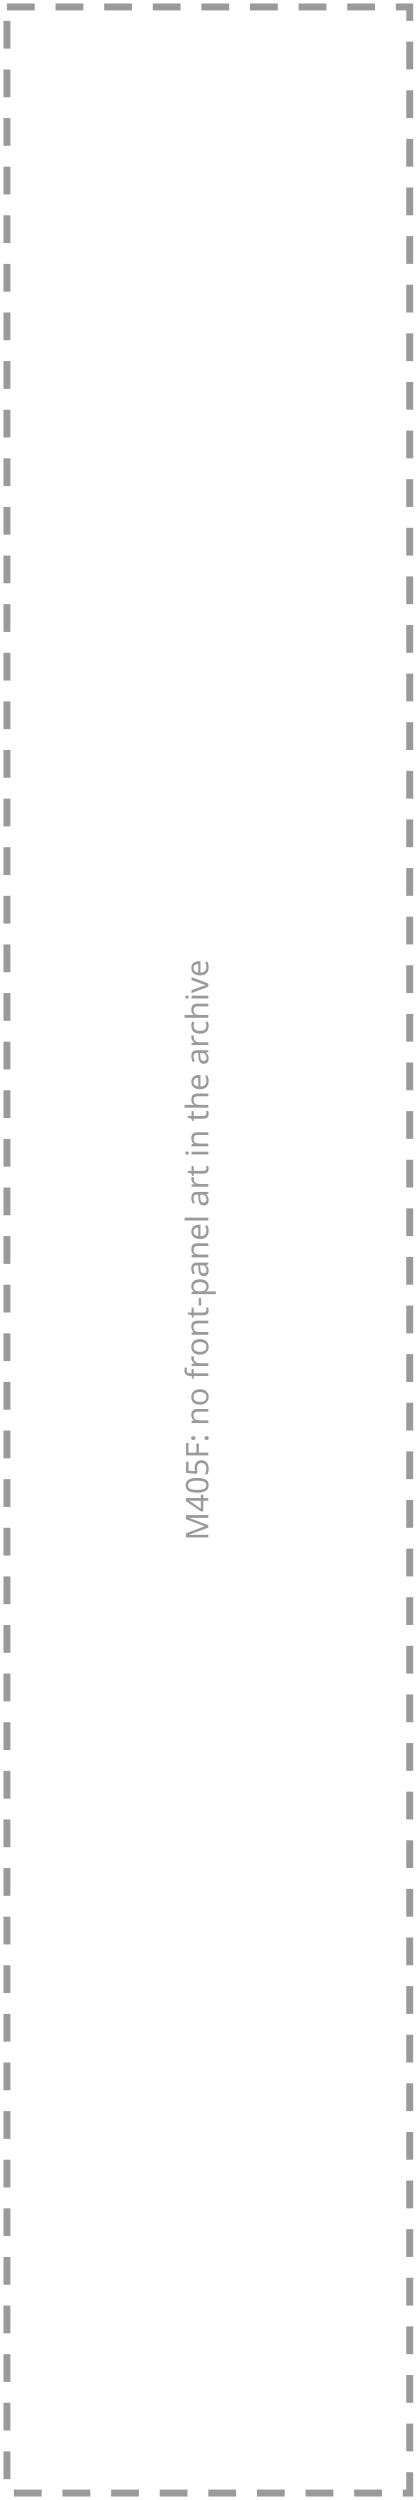
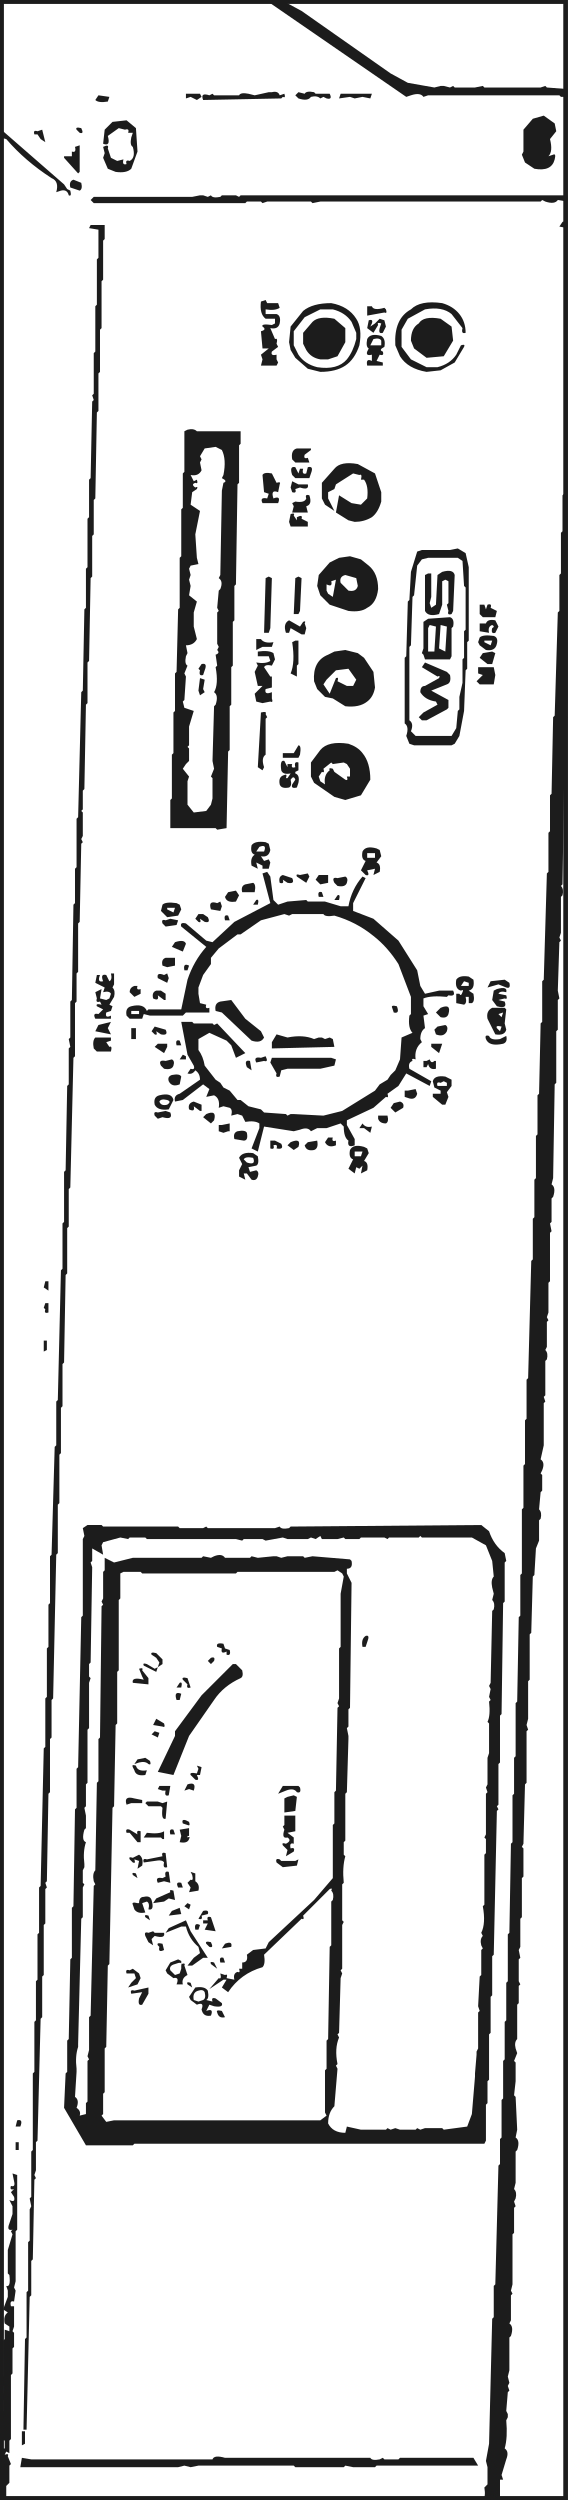
- <svg xmlns="http://www.w3.org/2000/svg" viewBox="0 0 120 720" data-from="none" data-kind="none">
-   <rect class="outline" x="2" y="2" width="116" height="716" fill="none" stroke="#9a9a9a" stroke-width="2" stroke-dasharray="8 6" />
-   <text x="60.0" y="360.0" fill="#9a9a9a" font-family="sans-serif" font-size="9" text-anchor="middle" transform="rotate(-90 60.0 360.0)">M405F: no front-panel art in the archive</text>
+ <svg xmlns="http://www.w3.org/2000/svg" viewBox="0 0 363 1600" data-from="Modules/METER/M405F/PHOTOS/1984 - M405F - 019.jpg" data-kind="photo">
+   <g transform="translate(0 1600) rotate(-90)">
+     <rect class="outline" x="1" y="1" width="1598" height="361" fill="none" stroke="#1c1c1c" stroke-width="3" />
+     <path class="line" fill="#1c1c1c" d="M0 0L33 0L33 3L38 3L39 0L56 0L57 2L64 2Q63 -2 68 0L68 2L73 2Q72 -1 75 0L76 2L76 0Q79 -1 79 2L102 2L103 3L109 3L108 6L111 6L113 3Q118 2 120 5L122 2L130 5L134 5L137 4Q136 7 144 6L145 5L160 5L170 8L172 7L173 8Q172 4 177 6L183 8L188 8L192 6Q190 10 194 9L197 7L199 9Q198 6 201 7Q200 10 204 9L209 8L208 11L173 11L172 10L140 10L136 9L134 10L127 9Q128 6 124 7L124 9L111 9L108 8L107 9L98 9L97 8L81 8L80 7L39 7L38 6L30 6L31 4L29 3Q30 6 28 5L23 7L22 6L11 6L9 4L0 4L0 0ZM1512 0L1516 0L1516 2L1482 41L1479 43L1478 45Q1474 46 1475 44Q1479 43 1478 39L1477 36Q1484 38 1486 33Q1497 16 1511 4L1512 0ZM224 10L229 10L229 12L224 12L224 10ZM239 10L243 11Q244 15 239 13L239 10ZM21 13L27 14L26 20L26 136Q29 137 27 144L27 146L27 237Q25 238 26 243L27 245L26 246L26 255L27 256L27 303L22 306L22 241L21 240L21 226L22 221L21 220L21 200L21 198L21 189L22 188L22 127L21 122L22 118L21 114L21 112L21 13ZM35 14L44 14L44 16L36 16L35 14ZM45 15L103 16L104 17L133 17L134 18L165 18L166 19L186 19L188 20L193 19L194 20L223 20L224 21L273 21L274 22L306 22L307 23L332 23L333 24L362 24L363 25L392 25L393 26L481 28L482 29L513 29L514 30L545 30L546 31L573 31L574 32L604 32L605 33L674 35L675 36L703 36L704 37L787 39L788 40L817 40L818 41L850 41L851 42L905 43L906 44L929 44L930 45L935 44L936 45L959 45L960 46L1021 47L1022 48L1044 48L1045 49L1076 49L1077 50L1157 52L1158 53L1210 54L1211 55L1236 55L1237 56L1268 56L1269 57L1293 57L1294 58L1343 59L1344 60L1347 59L1348 60L1374 60L1375 61L1404 61L1405 62L1434 62L1435 63L1453 63L1454 57L1456 58L1456 67L1447 67L1446 66L1421 66L1420 65L1390 65L1389 64L1362 64L1361 63L1337 63L1336 62L1281 61L1280 60L1258 60L1257 59L1231 59L1230 58L1177 57L1176 56L1150 56L1149 55L1095 54L1094 53L1082 53L1081 52L1080 53L1065 53L1063 52L1061 53L1060 52L1010 51L1009 50L978 50L977 49L959 49L958 48L924 48L923 47L840 45L839 44L815 44L814 43L785 43L784 42L728 41L727 40L700 40L699 39L670 39L669 38L638 38L637 37L606 37L605 36L513 34L512 33L488 33L487 32L453 32L452 31L396 30L395 29L392 30L391 29L369 29L368 28L336 28L335 27L309 27L308 26L230 24L229 23L211 23L208 22L206 23L205 22L154 21L153 20L131 20L130 19L45 17L45 15ZM1514 22Q1517 21 1516 24L1517 27L1509 29L1511 26L1514 24L1514 22ZM735 28L742 28L742 30L736 30L735 28ZM763 28L766 29L766 31L760 31Q759 28 762 29L763 28ZM776 28L780 29L780 31L774 31L776 28ZM251 41L273 42L274 43L294 43L295 44L346 45L347 46L379 46L380 47L442 48L443 49L468 49L469 50L565 52L566 53L615 53L617 54L622 53L624 56L624 65L623 66L623 114L622 115L622 130L623 132L622 133L622 176L623 179Q621 180 622 185L623 186L624 308L620 313Q611 316 606 323L601 324L600 323L575 323L574 322L503 321L502 320L472 320L471 319L445 319L444 318L442 319L441 318L349 316L348 315L323 315L322 314L299 314L298 313L269 313L268 312L254 312L253 311L230 311L228 310L228 86L227 85L227 55L251 41ZM258 48Q256 51 251 49Q249 52 246 51L247 55L254 55L255 56L281 56L282 57L284 56L288 57L309 57L310 58L393 60L394 61L396 60Q401 59 403 61L459 62L460 63L487 63L488 64L572 65L573 66L575 65L577 66L594 66L595 67L603 67L600 73L603 85L603 129L604 130L603 135L604 137Q606 142 603 144L603 160L604 161L603 165L604 175L604 177L603 180L604 184L604 194L603 195L604 200L602 224L601 225Q596 226 596 222L593 222L587 225L507 224L506 223L495 223L494 222L489 223L487 223L453 222L452 221L422 221L421 220L413 220L412 221Q405 219 395 220L394 219L371 219L370 220L368 219L340 219L339 218L337 219L334 218L299 217L298 216L296 217Q289 214 279 216L278 215L276 216L252 214Q248 210 241 210Q235 213 235 221L239 222L237 231L237 247L238 248L237 250L238 253L237 256L237 266L238 267L237 269L238 272L238 283L237 284L239 299L247 302L271 304L273 304L285 305L287 305L289 306L302 306L304 306L312 306L313 307L316 306L335 307L336 308L352 308L353 309L355 308Q359 307 361 309L363 308Q369 311 380 309L381 310L413 310L414 311L423 311L424 310L426 311L452 311L453 312L456 311L458 312L473 312L475 312L478 313L497 313L498 312Q502 314 511 313L512 314L514 313L519 314L521 313L523 314L569 315L570 316Q574 317 576 315L580 316L584 315Q589 314 591 316L601 315L611 311L616 302L616 280L616 278L616 270L617 269L616 268L616 249L615 248L616 246L616 231L615 230L615 221L616 220L615 216L615 206L617 205L615 202L616 199L615 197L615 186L615 184L616 181L614 170L615 168L615 156L614 155L615 151L615 94L616 93L616 83L615 82L616 77L613 66L611 65L605 66L609 59L601 59L600 58L597 59L536 58L535 57L527 57L526 58L523 57L494 57L493 56L459 56L458 55L444 55L443 54L438 55L430 55L429 54Q422 52 421 55Q415 53 407 54L405 54L403 53L395 53L394 54L392 53L373 53L372 52L292 50L290 50Q284 48 276 49L274 49L258 48ZM246 65L242 68L243 73L243 205L246 209L248 208L275 208L276 209L294 209L295 210L354 211L355 212L383 212L384 213Q388 214 390 212Q392 213 391 211L374 194Q371 195 372 193L349 169Q343 170 341 168Q337 154 325 146L328 142L333 145L333 143L327 134L334 140Q333 142 337 141L336 144Q337 146 334 145L333 150Q337 149 338 152Q337 154 340 153L340 155L344 155Q344 159 349 158L352 162L353 170L357 172L384 201L398 213L432 213L433 214L453 214L454 215L507 216L508 217L510 216L513 217L545 217L546 218L580 218L591 220L593 219L595 216L594 214L594 152L593 151L593 91L594 90L594 79L593 77L577 77L576 76L531 76L530 75L497 75L496 74L444 73L443 72L343 70L342 69L290 68L289 67L261 67L260 66L247 66L246 65ZM1499 41L1500 41L1500 46L1503 46Q1502 49 1506 48L1507 51L1490 51L1489 50L1499 41ZM1480 45Q1484 44 1485 47L1483 52Q1479 53 1478 51L1480 45ZM1517 49Q1519 48 1518 52Q1514 54 1515 51L1517 49ZM1472 58L1474 60L1474 123L1475 128L1475 130L1474 133L1475 135Q1473 136 1474 141L1475 142L1475 151L1474 153L1475 154L1475 177L1475 179L1475 363L1471 363L1472 357Q1469 355 1471 349L1472 347L1471 346L1471 205L1470 200L1471 199L1471 171L1470 168L1471 167L1471 158L1470 157L1470 60L1472 58ZM929 60Q934 59 936 61L936 71L934 71L933 68L930 70Q931 72 927 71L927 62L929 60ZM940 61L944 63L946 71L942 69L938 71L940 61ZM948 61Q952 59 951 63L954 66L956 62Q958 61 957 65L959 64Q958 61 961 62L965 61L967 65L961 64L960 68L961 70L964 71Q966 70 965 66L968 67L971 61L976 62L976 64Q971 62 972 66Q977 64 976 68L972 70Q973 72 977 71L977 73L970 73L968 72Q966 74 962 73L957 70L956 72L953 71L952 68Q948 67 950 71L948 71L948 61ZM1536 61L1539 63L1538 70L1535 69Q1534 63 1536 61ZM1499 66L1502 67L1506 66Q1508 70 1505 69L1499 71L1497 75L1498 79Q1494 78 1495 81Q1498 80 1497 83Q1499 87 1506 85Q1507 83 1512 84L1515 85L1515 82Q1518 83 1517 80L1518 76L1513 69Q1506 71 1508 66L1517 67L1522 72L1523 81L1518 87L1503 88L1492 84Q1489 81 1490 74L1492 69L1499 66ZM337 81Q340 80 339 83L340 85L337 89L334 90L330 88L328 82L331 84L334 87L337 86L337 81ZM427 81Q430 80 429 83L426 88Q429 87 428 90L421 90L421 88L427 83L427 81ZM445 81Q451 79 449 86L448 91L446 91L446 84L445 81ZM950 81Q955 80 956 84Q958 92 953 94L954 95L954 116L973 120Q985 124 994 132L1007 116Q1010 115 1009 119L998 132L997 136L1010 150L1022 173L1041 168L1042 171L1039 173L1024 175L1021 178L1023 184L1024 196L1023 197L1023 208L1020 218L1020 223Q1031 225 1039 232L1038 234L1022 226L1017 226L1012 239L998 255L979 267L969 269L964 272L966 281L966 290Q962 292 963 287L962 286Q963 276 961 271L956 271L951 274L950 271L942 272Q940 269 935 269L933 270Q929 265 922 266Q923 263 921 264Q920 261 916 262L908 276L905 275L913 260L905 255L900 248Q897 249 898 247L891 239L883 222L880 222L871 227L867 227Q865 222 870 223Q872 220 879 220L881 218L878 209L878 203L876 199Q879 197 877 192L876 188L879 169L863 165L865 161L878 166L881 166Q883 163 882 157L886 155L887 152L886 148Q890 149 891 147L892 143L891 140Q897 141 899 137L898 132L903 134L906 130L896 117L895 112Q899 111 900 115L909 128Q913 128 915 125Q912 123 913 120L916 122Q915 125 918 124L925 120L946 116L946 123L945 124L945 136L944 137L945 139L926 157L923 151L931 148L934 145L939 134L935 127L928 127Q924 130 918 131L909 138L907 141L904 143L902 147L896 152L896 154L892 159L890 167L888 169L887 183L886 184L887 186L887 188L886 207L889 219L902 240L906 243L909 248L912 250L915 253L922 256L936 257L939 264Q942 261 950 262L951 263L962 263L983 255Q994 248 1001 239Q1010 228 1014 214Q1013 208 1015 207L1015 187L1014 185L1015 182L1011 167L1002 154L1002 152L993 140L987 135L983 135L976 130L968 127L964 127L958 128L957 132Q954 131 955 134L952 134L952 119L950 117L950 96L951 92L948 91L948 83L950 81ZM951 84L951 89L953 89L953 84L951 84ZM410 83Q412 82 411 85L413 89Q411 92 406 91L404 88L409 89L410 86Q407 87 408 85L410 83ZM965 83Q968 83 969 86L969 88Q966 87 967 90L964 90L962 86L965 83ZM324 84Q327 83 326 86L328 95L324 95L317 91Q316 88 321 89L325 91L324 84ZM935 84L942 84L942 87L935 87L935 84ZM381 85Q383 84 382 88L382 89Q386 89 386 92Q387 96 384 97Q377 99 378 95Q382 96 383 94L382 91L376 93Q375 88 378 86L381 85ZM400 85Q402 84 401 87L398 88L400 85ZM469 85Q471 84 470 87Q466 88 467 94L464 93Q463 87 467 86L469 85ZM523 85Q527 84 525 92L527 91L532 89Q533 92 531 91L526 95L522 95L523 85ZM471 86L474 88L475 93L473 96Q470 97 471 95Q473 93 472 89L471 86ZM408 92Q411 91 410 94L412 104Q415 103 414 106L405 107Q404 104 408 105Q410 104 409 99L408 92ZM424 92L427 94Q426 102 428 105L423 105L423 104L424 103L424 92ZM534 92Q536 91 535 94L532 99L533 101L536 102L539 100L541 97Q543 96 542 100L538 104L535 104L533 101L530 100L534 92ZM361 93Q364 92 363 95L364 98L363 99L363 105Q359 106 361 99L359 97L355 98L357 95L361 93ZM373 93Q375 92 374 95L371 96L373 93ZM446 93L447 94L447 101L446 104L447 107L436 106Q435 103 443 104L444 103L444 95L446 93ZM490 97L492 99L491 102L488 101L490 97ZM940 97L943 99L941 106Q937 108 938 103L940 100Q937 101 938 99L940 97ZM382 98L385 100L389 109Q391 108 390 111L384 112L385 108L383 105L382 98ZM496 98L500 100L497 105Q494 106 495 104L496 98ZM961 98Q965 97 966 100L966 103L964 106L960 106L960 105L963 101Q959 102 961 98ZM886 99Q889 98 888 101L889 106L888 109Q883 111 885 104L884 101L886 99ZM893 99Q898 98 899 102Q901 110 896 111L890 108Q889 101 893 99ZM895 102Q892 103 893 107Q895 110 896 107Q897 103 895 102ZM930 99L932 101L932 107L930 107L926 105L930 99ZM355 101Q357 100 356 104L352 105Q350 101 354 102L355 101ZM395 101Q399 99 398 104L399 106Q403 105 402 108L395 109L396 105L395 101ZM455 101L457 102L457 109L451 108Q450 105 454 106L454 104L455 101ZM466 101L489 112L492 112L515 129L519 133L535 149L535 151L531 155Q527 156 526 154Q521 143 512 137L489 121L464 111L466 101ZM974 101Q978 100 976 105L977 107L974 108L971 107L974 101ZM918 103Q922 101 921 106L922 110Q921 112 918 111Q915 110 916 105L918 103ZM1017 103L1021 104Q1023 106 1022 113L1021 115L1018 116L1014 114L1013 107L1017 103ZM1018 107L1016 111L1019 112L1019 107L1018 107ZM982 104Q986 103 987 106L987 112L982 112L981 107L982 104ZM1009 104Q1012 103 1011 106L1012 109L1011 114L1008 113L1007 106L1009 104ZM339 106L344 109L346 114L345 116L343 116Q344 119 342 118L336 120Q334 116 330 117L330 113Q335 115 334 111L337 107L339 106ZM339 109L336 112L337 115L340 116L342 116Q345 117 343 112Q342 108 339 109ZM363 106L366 108L371 119L364 122L347 133L347 130L342 123L342 120L347 124L350 128L354 127Q359 121 367 119L367 116L363 106ZM374 108L377 110L379 115L375 116L374 108ZM908 108Q911 107 912 110Q913 115 911 116L906 115Q904 110 908 108ZM426 109Q430 108 429 111L426 112L426 109ZM1070 109L1088 109L1089 110L1117 110L1118 111L1144 111L1145 112L1169 112L1170 113L1210 114L1211 115L1243 115L1244 116L1274 116L1275 117L1297 117L1298 118L1324 118L1325 120Q1326 124 1324 126L1324 154L1316 154L1315 153L1291 153L1290 152L1226 151L1225 150L1203 150L1202 149L1174 149L1173 148L1149 148L1148 147L1120 147L1119 146L1070 145L1069 139L1070 138L1070 109ZM1108 117L1103 121L1100 120L1085 120L1080 124L1081 132L1085 135L1089 136L1102 136L1103 135L1108 137L1113 136L1148 137L1149 138Q1155 140 1157 137Q1162 140 1173 138L1174 139L1181 138Q1182 141 1184 139L1186 140L1188 139L1208 139L1209 140L1211 139L1222 140L1223 141Q1228 143 1230 140L1232 141L1286 142L1291 143Q1292 146 1294 142L1296 143Q1306 145 1312 142L1314 138L1313 131L1308 128L1306 129L1304 128L1299 129Q1295 127 1296 122L1292 124L1293 126Q1290 127 1291 125Q1290 122 1288 125Q1289 127 1287 126L1285 123L1277 122L1273 128L1258 125L1243 126L1239 127L1238 122L1236 121L1232 122L1229 121L1225 122L1219 121L1215 126L1208 124L1199 124L1191 126Q1187 124 1187 119L1182 120L1180 119Q1175 118 1174 120L1169 118L1167 119L1152 118L1151 117L1147 118L1145 124L1135 121L1123 121L1122 120L1121 121L1113 121L1111 119L1108 117ZM994 110L997 112Q999 118 996 119L991 117L994 110ZM512 113Q518 111 516 116L512 115L512 113ZM520 113L523 115Q524 117 520 116L520 113ZM931 113Q935 112 934 115L931 116L931 113ZM392 114Q396 112 395 116L392 117L392 114ZM421 115L425 116L429 115L430 121L425 121L425 120L424 120Q425 122 423 121Q420 120 421 115ZM922 115L925 117L924 119L922 119L922 115ZM433 117Q436 116 435 119L434 121Q431 122 432 120L433 117ZM525 117Q527 116 526 120L520 122Q519 119 522 120L525 117ZM380 118L382 120L381 122L378 121L380 118ZM454 118L458 120Q460 126 454 124L455 121L454 118ZM979 118Q984 117 982 121L979 120L979 118ZM1537 119L1540 119L1540 128L1538 129L1536 126L1538 122L1537 119ZM330 120Q332 119 331 122L328 123L330 120ZM395 120L397 122Q396 124 400 123L402 122L401 125L396 125Q394 128 390 127L389 121L392 122L395 120ZM322 121L328 125Q329 131 326 133Q321 134 320 132L319 136Q322 135 321 138L318 142Q315 143 316 137L317 134L313 132Q315 137 310 135Q309 130 314 129Q319 131 317 126L320 122L322 121ZM320 124L319 127L320 130Q321 132 325 131Q327 130 326 127Q325 123 320 124ZM890 121Q894 120 895 124L893 129L889 129L889 128L892 124Q888 125 890 121ZM464 122Q466 121 465 126L468 127L470 126L469 129L464 128L464 126Q460 128 461 125L464 122ZM365 125Q370 124 368 128L365 127L365 125ZM1012 125L1015 127L1015 130L1013 133Q1009 135 1010 131L1012 128Q1009 129 1010 127L1012 125ZM372 127L377 130Q378 134 375 133L374 129Q371 130 372 127ZM1158 127L1166 128L1165 131L1159 130L1157 131L1155 128L1158 127ZM1172 127L1175 129Q1176 133 1171 131L1168 130Q1167 127 1171 128L1172 127ZM369 130L371 130L371 133Q374 132 373 135L364 138L365 131L369 133L369 130ZM885 130L887 132Q890 139 883 137L881 135L885 130ZM1536 130Q1541 128 1539 134L1540 136L1539 137L1539 153Q1541 154 1540 159L1539 163L1541 172L1541 174Q1542 178 1539 179L1540 182Q1537 183 1538 181L1537 180L1536 130ZM356 132Q358 131 357 135Q353 137 354 134L356 132ZM537 133L539 135Q540 138 537 137L535 135L537 133ZM343 135Q345 134 344 137L340 139L343 135ZM1018 135Q1024 133 1022 139L1023 141L1020 142L1017 141L1018 135ZM953 138Q958 137 959 141L960 148L948 157L940 167L936 169Q932 167 934 161L952 142L953 138ZM312 139Q314 138 313 142L309 144Q308 140 312 139ZM546 139Q549 138 548 143L545 144L544 147Q540 148 541 145L543 145Q541 141 545 142L546 139ZM876 140L880 140L880 142L881 147L876 147L876 146L875 143L876 140ZM344 141Q348 140 347 143L344 144L344 141ZM353 142L356 144Q358 149 354 148L353 142ZM1011 144Q1015 143 1014 146L1011 147L1011 144ZM1026 144L1029 146L1030 151L1027 153L1023 151Q1022 145 1026 144ZM871 150Q875 149 876 152Q877 157 875 158Q870 159 870 156L871 150ZM847 153L851 153L855 155L859 153Q863 155 862 162L860 165Q855 166 854 164L853 159L850 160L851 164Q850 166 847 165Q844 164 845 161L849 158L849 156L845 157L847 153ZM858 156L856 158Q854 164 859 162Q860 157 858 156ZM1029 155Q1033 154 1034 157L1035 162Q1034 164 1029 163L1029 155ZM917 158Q922 156 921 160L915 161L917 158ZM1046 161Q1051 160 1053 163Q1054 160 1059 161Q1062 163 1061 170L1060 172L1056 173Q1051 172 1052 167L1049 169L1050 172L1048 173L1044 172L1044 168L1046 168L1048 164L1044 165L1046 161ZM1055 164L1055 169Q1060 171 1058 166L1055 164ZM1021 162L1024 164Q1025 166 1021 165L1021 162ZM1156 163L1159 166L1161 168L1161 165L1170 163L1174 165L1176 164Q1175 170 1177 173L1180 172L1180 165L1183 165Q1184 172 1182 175L1178 176L1174 174Q1175 170 1173 169L1167 173L1167 174L1160 174L1159 170Q1155 169 1157 174L1155 174L1153 174Q1150 175 1151 173L1150 168L1151 164L1156 163ZM920 164Q924 162 923 167L924 170Q920 172 921 169L920 164ZM1184 164L1191 164L1191 167Q1188 169 1189 175L1186 174L1186 168L1184 164ZM1109 165L1144 167Q1145 171 1143 170L1141 171L1140 170L1117 170Q1115 167 1109 169L1107 168L1109 165ZM1366 167L1370 168L1373 167L1377 172L1377 168L1388 167Q1389 171 1391 168Q1393 167 1392 174L1393 176L1396 176L1396 170Q1399 166 1407 167L1408 170L1406 171L1406 178L1403 179Q1401 176 1402 170L1399 170L1399 177Q1398 180 1393 179Q1389 178 1390 173L1383 176Q1384 178 1380 177L1378 178L1375 174Q1372 173 1373 177L1370 177L1368 178L1366 177L1366 167ZM1278 168Q1282 166 1281 171L1284 172L1285 169L1296 168Q1298 169 1297 174L1291 177Q1292 180 1290 179L1285 178Q1287 173 1281 175Q1283 180 1278 178L1278 168ZM1195 169L1230 170L1231 172L1230 174L1198 173L1195 172L1195 169ZM1600 170L1600 180L1593 193L1553 250L1547 261L1544 278L1545 282L1545 284L1544 288L1545 290L1544 291L1544 304L1545 309L1544 310L1544 346L1545 349L1544 350L1543 363L1538 363L1538 359L1539 358L1539 274L1538 271Q1541 269 1539 263L1538 260L1600 170ZM865 173L870 173L870 176L868 180Q864 182 865 177Q868 178 867 175Q864 176 865 173ZM920 173L923 174L923 212L922 215L918 214L916 205L916 184L915 180L911 179Q910 176 913 177L920 173ZM929 174L933 174L938 177L936 184Q938 194 935 201L936 204L936 206L935 208L936 211L935 213L930 214L929 174ZM408 177Q411 176 410 179L409 180L409 189L410 191L406 190L405 181L408 177ZM452 178L457 181L457 191L456 192Q452 193 453 190Q456 188 454 183L452 178ZM1035 179Q1039 178 1040 181L1038 187Q1034 189 1035 184L1037 181Q1034 182 1035 179ZM1098 179Q1103 178 1104 182Q1105 184 1102 183L1102 184L1105 186Q1104 181 1107 180Q1114 179 1113 182L1109 184L1111 184L1111 187Q1108 186 1109 189Q1113 188 1112 191L1107 191L1106 189L1105 189Q1104 192 1099 191L1096 190Q1095 186 1098 187L1101 189Q1104 188 1101 186Q1097 187 1096 185Q1095 180 1098 179ZM419 181Q421 180 420 183Q422 187 424 184Q423 180 429 182L431 181L432 182L438 182L438 189L428 189L427 184L424 188L420 188Q421 185 417 186Q418 189 415 188L412 183L416 184L419 181ZM1115 181L1118 181L1118 188L1123 191Q1123 193 1117 192L1115 191L1115 181ZM440 182L449 182L450 184L451 188L450 190L441 189L440 182ZM1195 183Q1201 181 1203 185L1199 192L1202 194Q1203 196 1201 195L1198 196L1194 195L1194 193L1198 186L1195 185L1195 183ZM867 184L869 186Q872 193 866 191L864 188L867 184ZM1266 185L1271 186Q1272 189 1270 188L1267 190L1269 190Q1271 194 1268 193L1266 197L1263 197L1263 186L1266 185ZM1381 185L1391 186L1401 194Q1406 200 1406 212Q1404 223 1396 228Q1390 232 1379 230Q1370 227 1366 221Q1362 215 1362 205L1364 197L1371 189L1376 186L1381 185ZM1379 188L1373 191Q1367 195 1365 203Q1363 216 1370 222Q1375 226 1383 228L1387 228L1394 225Q1400 221 1402 213L1402 205L1397 195L1388 188L1379 188ZM1169 186Q1176 189 1189 187L1190 189L1190 191L1175 191L1174 190L1167 190L1169 186ZM1288 186L1292 187L1290 191L1290 197Q1286 198 1288 192L1287 189Q1284 190 1285 187L1288 186ZM1272 187L1276 188L1278 187L1279 189Q1278 195 1281 196Q1284 195 1283 198Q1277 200 1276 196L1272 197L1272 187ZM1296 187Q1302 185 1301 189L1297 191L1300 192L1300 194Q1296 193 1297 196L1301 197Q1302 201 1297 199L1294 198L1294 189L1296 187ZM1306 187Q1312 186 1313 190L1313 199L1312 199L1309 195Q1306 194 1307 197L1304 198L1304 189L1306 187ZM1207 188L1230 189L1231 191L1230 193L1209 192L1207 191L1207 188ZM1539 189L1541 191L1540 195Q1542 196 1541 201L1540 202L1540 211Q1536 213 1537 209L1538 207L1537 205Q1539 203 1538 199Q1535 197 1537 191L1539 189ZM1039 190Q1041 189 1040 192L1041 197L1039 198L1035 196L1039 190ZM1380 194L1387 194L1394 200Q1398 204 1396 214L1390 221L1381 221L1372 216L1370 210L1370 205Q1371 199 1376 196L1380 194ZM867 195L869 197L870 203Q865 204 864 201Q863 196 867 195ZM1103 199L1112 199L1120 205Q1126 210 1124 223Q1122 229 1118 232Q1112 237 1101 237L1091 231L1088 221L1090 214L1099 201L1103 199ZM1103 204L1100 205L1098 208Q1104 207 1107 211Q1109 210 1108 213L1106 214L1101 221Q1100 223 1103 222L1103 224L1108 224L1111 222L1112 220L1111 213L1112 212L1108 207Q1105 208 1106 206L1103 204ZM1164 201Q1177 200 1181 210L1183 214L1184 221L1182 229L1179 233L1170 239L1160 240Q1154 239 1151 235Q1147 230 1148 221L1153 213L1154 208L1159 203L1164 201ZM1162 207L1156 211L1166 215Q1167 217 1164 216L1161 222L1161 226L1165 228L1172 223L1171 215L1167 211L1165 209L1162 207ZM1037 202L1040 204L1040 210L1035 210L1034 205L1037 202ZM1225 203L1232 204L1240 211L1243 217L1244 224L1242 231L1238 236Q1233 242 1223 242Q1214 241 1211 235Q1208 231 1209 223L1213 211L1219 205L1225 203ZM1222 209L1220 210L1218 213L1229 215L1228 212Q1224 213 1226 209L1222 209ZM1227 218L1222 223Q1221 228 1225 229L1230 228L1232 221Q1231 217 1227 218ZM1026 204Q1030 203 1029 206L1026 207L1026 204ZM1281 206L1291 206L1300 214Q1305 218 1303 229L1297 240L1285 244L1279 244Q1272 242 1269 238Q1266 233 1266 227L1267 223L1272 215L1283 217L1278 225L1277 231L1281 235Q1289 236 1293 233L1293 231Q1297 232 1296 230L1297 226L1290 215L1287 214L1285 210L1281 210L1273 214L1277 208L1281 206ZM869 208L872 210L872 213Q869 212 870 215L867 215Q865 210 869 208ZM1024 214L1027 216Q1028 218 1024 217L1024 214ZM1035 214Q1039 212 1038 216L1039 221Q1038 223 1035 222Q1032 221 1033 216L1035 214ZM1537 217L1540 218L1540 238L1537 237L1538 232L1537 227L1538 224L1537 217ZM852 223L858 226Q859 223 864 224Q868 226 866 233L865 235L862 236L857 233Q856 236 851 235L849 231L854 232L852 230L853 228L849 227L852 223ZM860 227L860 231L863 232L863 227L860 227ZM878 230L881 232Q878 234 879 238L875 237L878 233L878 230ZM1043 231L1049 234Q1050 231 1055 232Q1059 234 1057 241L1056 243L1052 244L1048 241Q1047 244 1042 243L1040 239L1044 240L1043 235Q1039 237 1040 234L1043 231ZM1051 235L1051 240L1054 240L1054 235L1051 235ZM546 232Q551 231 553 234Q554 237 549 235L546 234L546 232ZM1366 235Q1371 234 1369 238L1373 238Q1372 234 1375 235L1377 236Q1378 234 1383 235Q1387 237 1385 244Q1383 247 1378 246Q1376 242 1375 245Q1372 246 1373 243L1369 241L1368 245L1366 245L1366 235ZM1379 237L1379 244L1382 244Q1384 243 1383 239L1379 237ZM1390 235L1395 236Q1396 239 1393 238L1391 237L1393 240L1396 243L1395 246L1391 247L1387 245Q1386 242 1390 243L1393 244Q1394 241 1392 242L1387 239L1390 235ZM1398 235L1404 235L1404 238Q1401 239 1403 246L1402 247Q1399 248 1400 246L1398 235ZM884 242L886 242L886 248Q882 249 881 247Q881 243 884 242ZM891 250L894 252L895 256Q894 259 891 258L888 253L891 250ZM955 251Q957 250 956 254Q951 256 952 252L955 251ZM1379 253Q1396 252 1402 263Q1408 269 1406 283Q1404 290 1399 294Q1394 298 1387 298Q1386 295 1390 296L1399 289Q1404 283 1402 272L1396 261L1389 257L1378 257L1370 263L1365 273L1365 280Q1367 288 1373 292L1379 295Q1380 298 1378 297L1368 291L1363 282L1362 273Q1364 261 1372 256L1379 253ZM898 259L902 259L902 261L903 266L900 267Q896 266 897 262L898 259ZM1137 259L1179 259L1180 260L1215 261L1216 262L1234 263L1247 267L1248 270L1248 288L1249 293L1246 298L1237 300L1190 300L1189 299L1172 299L1171 298L1145 297L1129 294L1124 291L1123 289L1123 265L1124 262L1129 260Q1135 262 1137 259ZM1139 262Q1137 265 1132 263L1129 266L1129 289L1134 292L1145 293L1146 294L1154 294L1163 296L1178 296L1179 297L1196 297L1197 298L1224 298L1225 297L1241 296L1243 293L1243 274L1242 270L1238 267L1219 265L1218 264L1187 263L1186 262L1139 262ZM1382 263Q1390 263 1393 268Q1398 271 1396 282L1391 289L1382 290L1372 284L1371 273L1377 265L1382 263ZM1141 268L1144 271L1149 280L1151 279Q1152 272 1157 269Q1161 269 1161 272L1166 281Q1168 282 1167 280L1173 270L1176 272L1170 286L1168 288Q1163 289 1162 286L1158 276L1152 287L1147 287L1146 286L1139 273L1139 270L1141 268ZM1182 270L1185 271L1202 271L1204 274L1205 288Q1204 291 1199 290L1198 289L1180 289L1178 288L1178 272L1181 271L1182 270ZM1183 274L1183 278L1199 279L1200 275L1198 274L1183 274ZM1185 281L1183 285L1199 286L1200 282L1185 281ZM917 271L921 271L921 273L922 275Q919 276 921 278L921 279L916 279Q915 275 919 274L917 273L917 271ZM1209 272L1232 272L1233 274L1233 276L1218 276L1214 275L1211 276L1213 279L1232 280L1234 283Q1236 290 1232 291L1209 290L1207 289Q1206 286 1209 287L1213 286L1214 287L1228 287L1229 285L1228 283L1213 283L1207 281Q1205 274 1209 272ZM930 276L932 276L932 283L926 281L930 276ZM898 277L900 277L900 282L902 282L904 278L908 277Q912 278 911 285L909 289L905 289L901 286L898 287L893 285L893 283L898 277ZM905 280L905 286L907 286L908 284L907 282Q908 279 905 280ZM941 278L943 280L944 285Q943 287 940 286Q936 284 938 279L941 278ZM952 279L955 282Q958 289 951 287Q948 286 949 282L952 279ZM958 292L964 292L964 294Q962 295 965 296Q967 297 966 295Q967 291 973 292Q976 294 975 300L973 303Q967 304 966 300L964 303Q959 304 958 302L958 300L962 300L962 298Q958 299 957 297L958 292ZM969 295L969 300L971 300L972 297L969 295ZM1164 305L1167 308L1168 309L1169 306L1173 306L1173 316L1168 317L1162 316L1162 307L1164 305ZM1189 306L1192 307Q1194 309 1193 316Q1192 319 1188 318Q1183 317 1184 311L1187 307L1189 306ZM1189 310L1187 314L1190 315L1190 310L1189 310ZM1179 307L1182 309L1183 315L1182 317L1175 315L1175 312L1179 307ZM1196 307L1201 307L1201 311Q1204 312 1203 317L1199 319L1195 317Q1194 314 1198 315Q1199 317 1200 315Q1199 312 1195 313L1196 307ZM1207 307L1213 307L1213 310L1210 311L1213 312Q1214 315 1211 314L1209 318L1205 317L1205 309L1207 307ZM0 309Q2 311 8 310L10 312L21 312L25 311L36 313L116 315L117 316L137 316L138 317L214 319L215 320L231 320L232 321L256 321L257 322L281 322L282 323L306 323L307 324L331 324L332 325L362 325L363 326L420 327L421 328L451 328L452 329L475 329L476 330L510 330L511 331L565 332L566 333L592 333L593 334L634 334L635 335L662 335L663 336L691 336L692 337L717 337L718 338L793 340L794 341L820 341L821 342L845 342L846 343L873 343L874 344L899 344L900 345L945 346L946 347L972 347L973 348L1041 350L1042 351L1067 351L1068 352L1091 352L1092 353L1141 354L1142 355L1208 357L1209 358L1232 358L1233 359L1259 359L1260 360L1283 360L1284 361L1375 363L1152 363L1150 363L1143 362L1141 363L1140 362L1101 361L1099 362L1098 361L1034 360L1033 359Q1031 361 1027 360L1026 359L1003 359L1000 358L998 359L997 358L966 357L961 358L960 357L941 357L940 356L907 356L906 355L846 354L842 353Q840 356 834 354L833 353L818 353L817 352L812 353L811 352L780 352L779 351L760 351L757 350L755 351L754 350L738 350L736 349Q734 351 730 350L729 349L707 349L706 348L703 349L702 348L675 348L666 346Q664 349 659 347L657 346L656 347L646 347L645 346L634 345Q632 347 628 346L627 345L614 345L609 343L592 342L591 341L555 340L554 339L525 339L524 338L500 338L496 337L493 338L492 337L459 337L458 336L420 335L418 334L417 335L399 335L398 334L373 334L372 333L354 333L352 332L347 333L346 332L332 332L330 333L329 332L318 332L317 331L295 331Q293 329 289 330L286 331L281 329L280 330L270 330L268 330L259 329L258 330L237 331L232 330Q230 333 224 331L223 330L203 330L199 329Q197 331 193 330L191 329L188 330L187 329L171 329L170 328L138 328L134 327L132 328L131 327L115 327L113 326Q111 329 105 327L104 326L83 326L79 325L75 326L73 325L70 326L69 325L57 324L55 325L53 325L51 324Q40 325 33 323Q31 326 26 324L16 321L13 322L13 320L0 320L0 309ZM935 311Q938 310 937 313Q934 314 935 320L937 324Q933 325 932 322Q930 313 935 311ZM948 312Q953 311 955 315L955 323L954 324L945 323L941 324Q937 323 938 317L948 312ZM942 318L940 320L943 321Q944 317 942 318ZM951 319L949 321L952 322L951 319ZM968 312L972 314L973 323L971 326Q967 327 968 324L970 319L968 312ZM960 315L966 316L967 318Q969 325 965 324Q966 320 964 319L963 324Q960 325 961 323L960 319L959 323Q954 325 956 318L960 315ZM1501 334L1503 335L1517 335L1524 341L1526 348L1521 355L1516 356L1511 352Q1503 354 1500 351L1501 354Q1502 356 1498 355Q1490 353 1492 342L1496 336L1501 334ZM1455 358L1458 360L1459 363L1454 363L1455 358Z" />
+   </g>
</svg>
